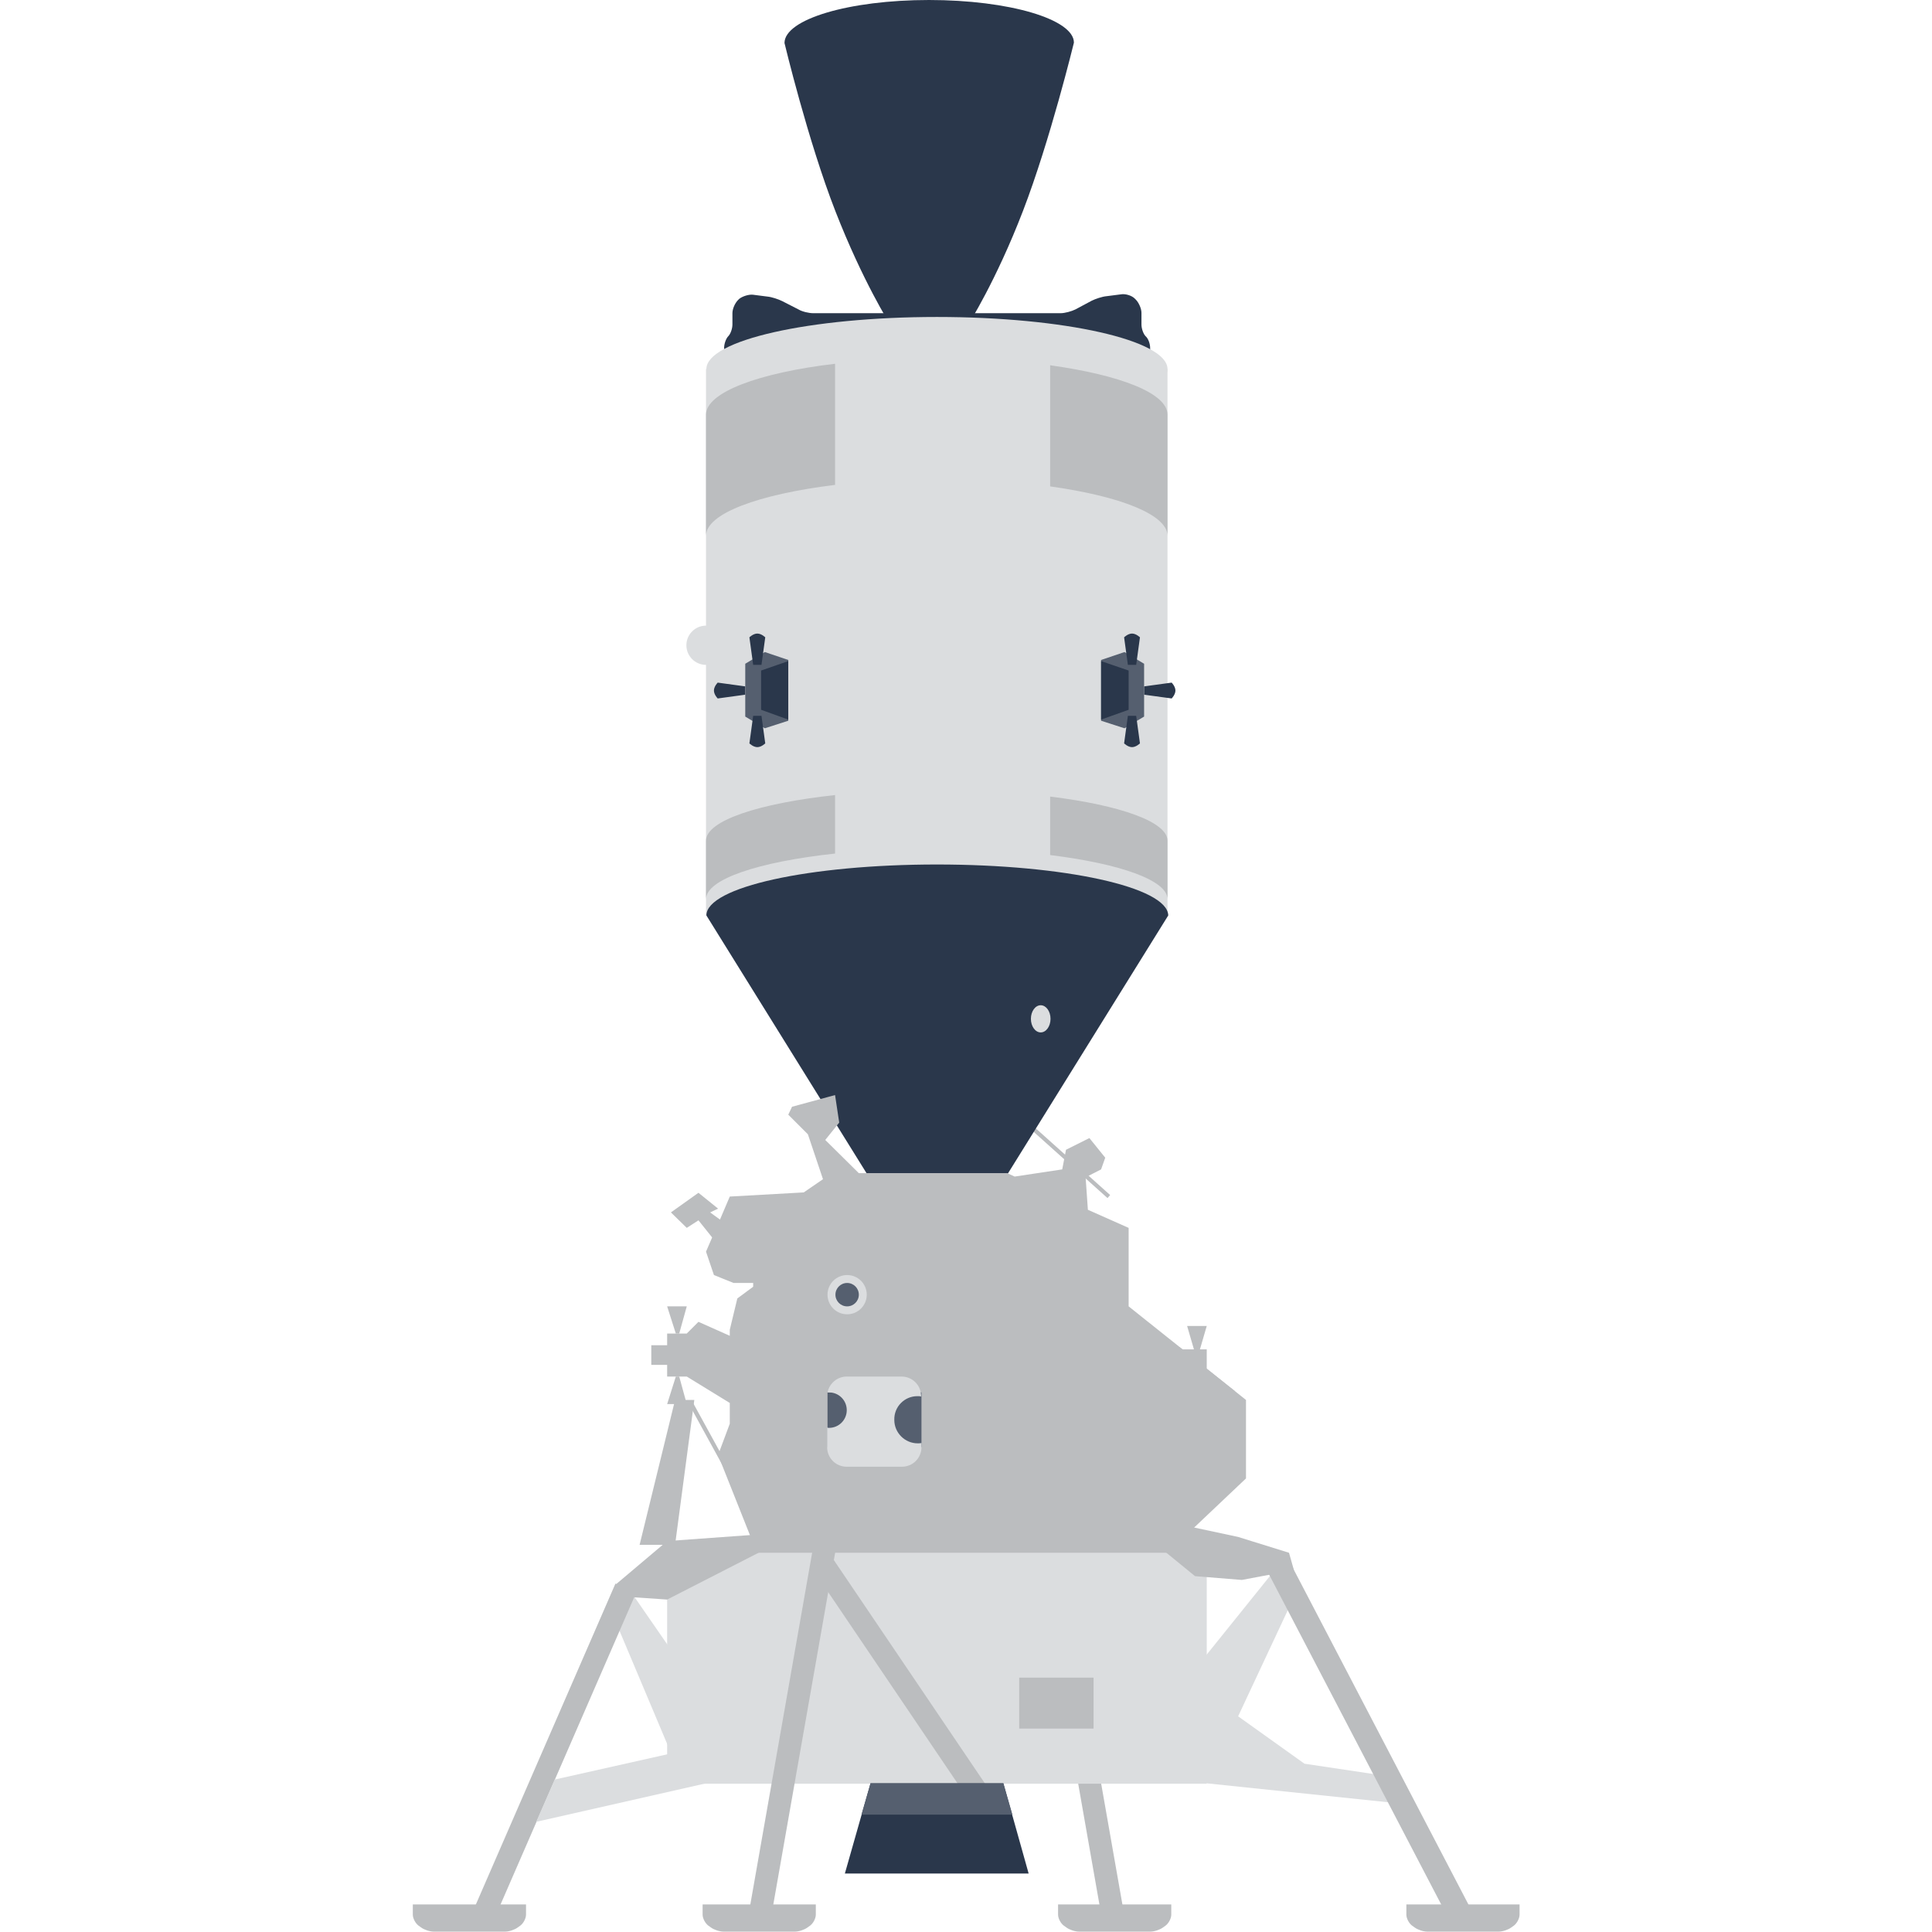
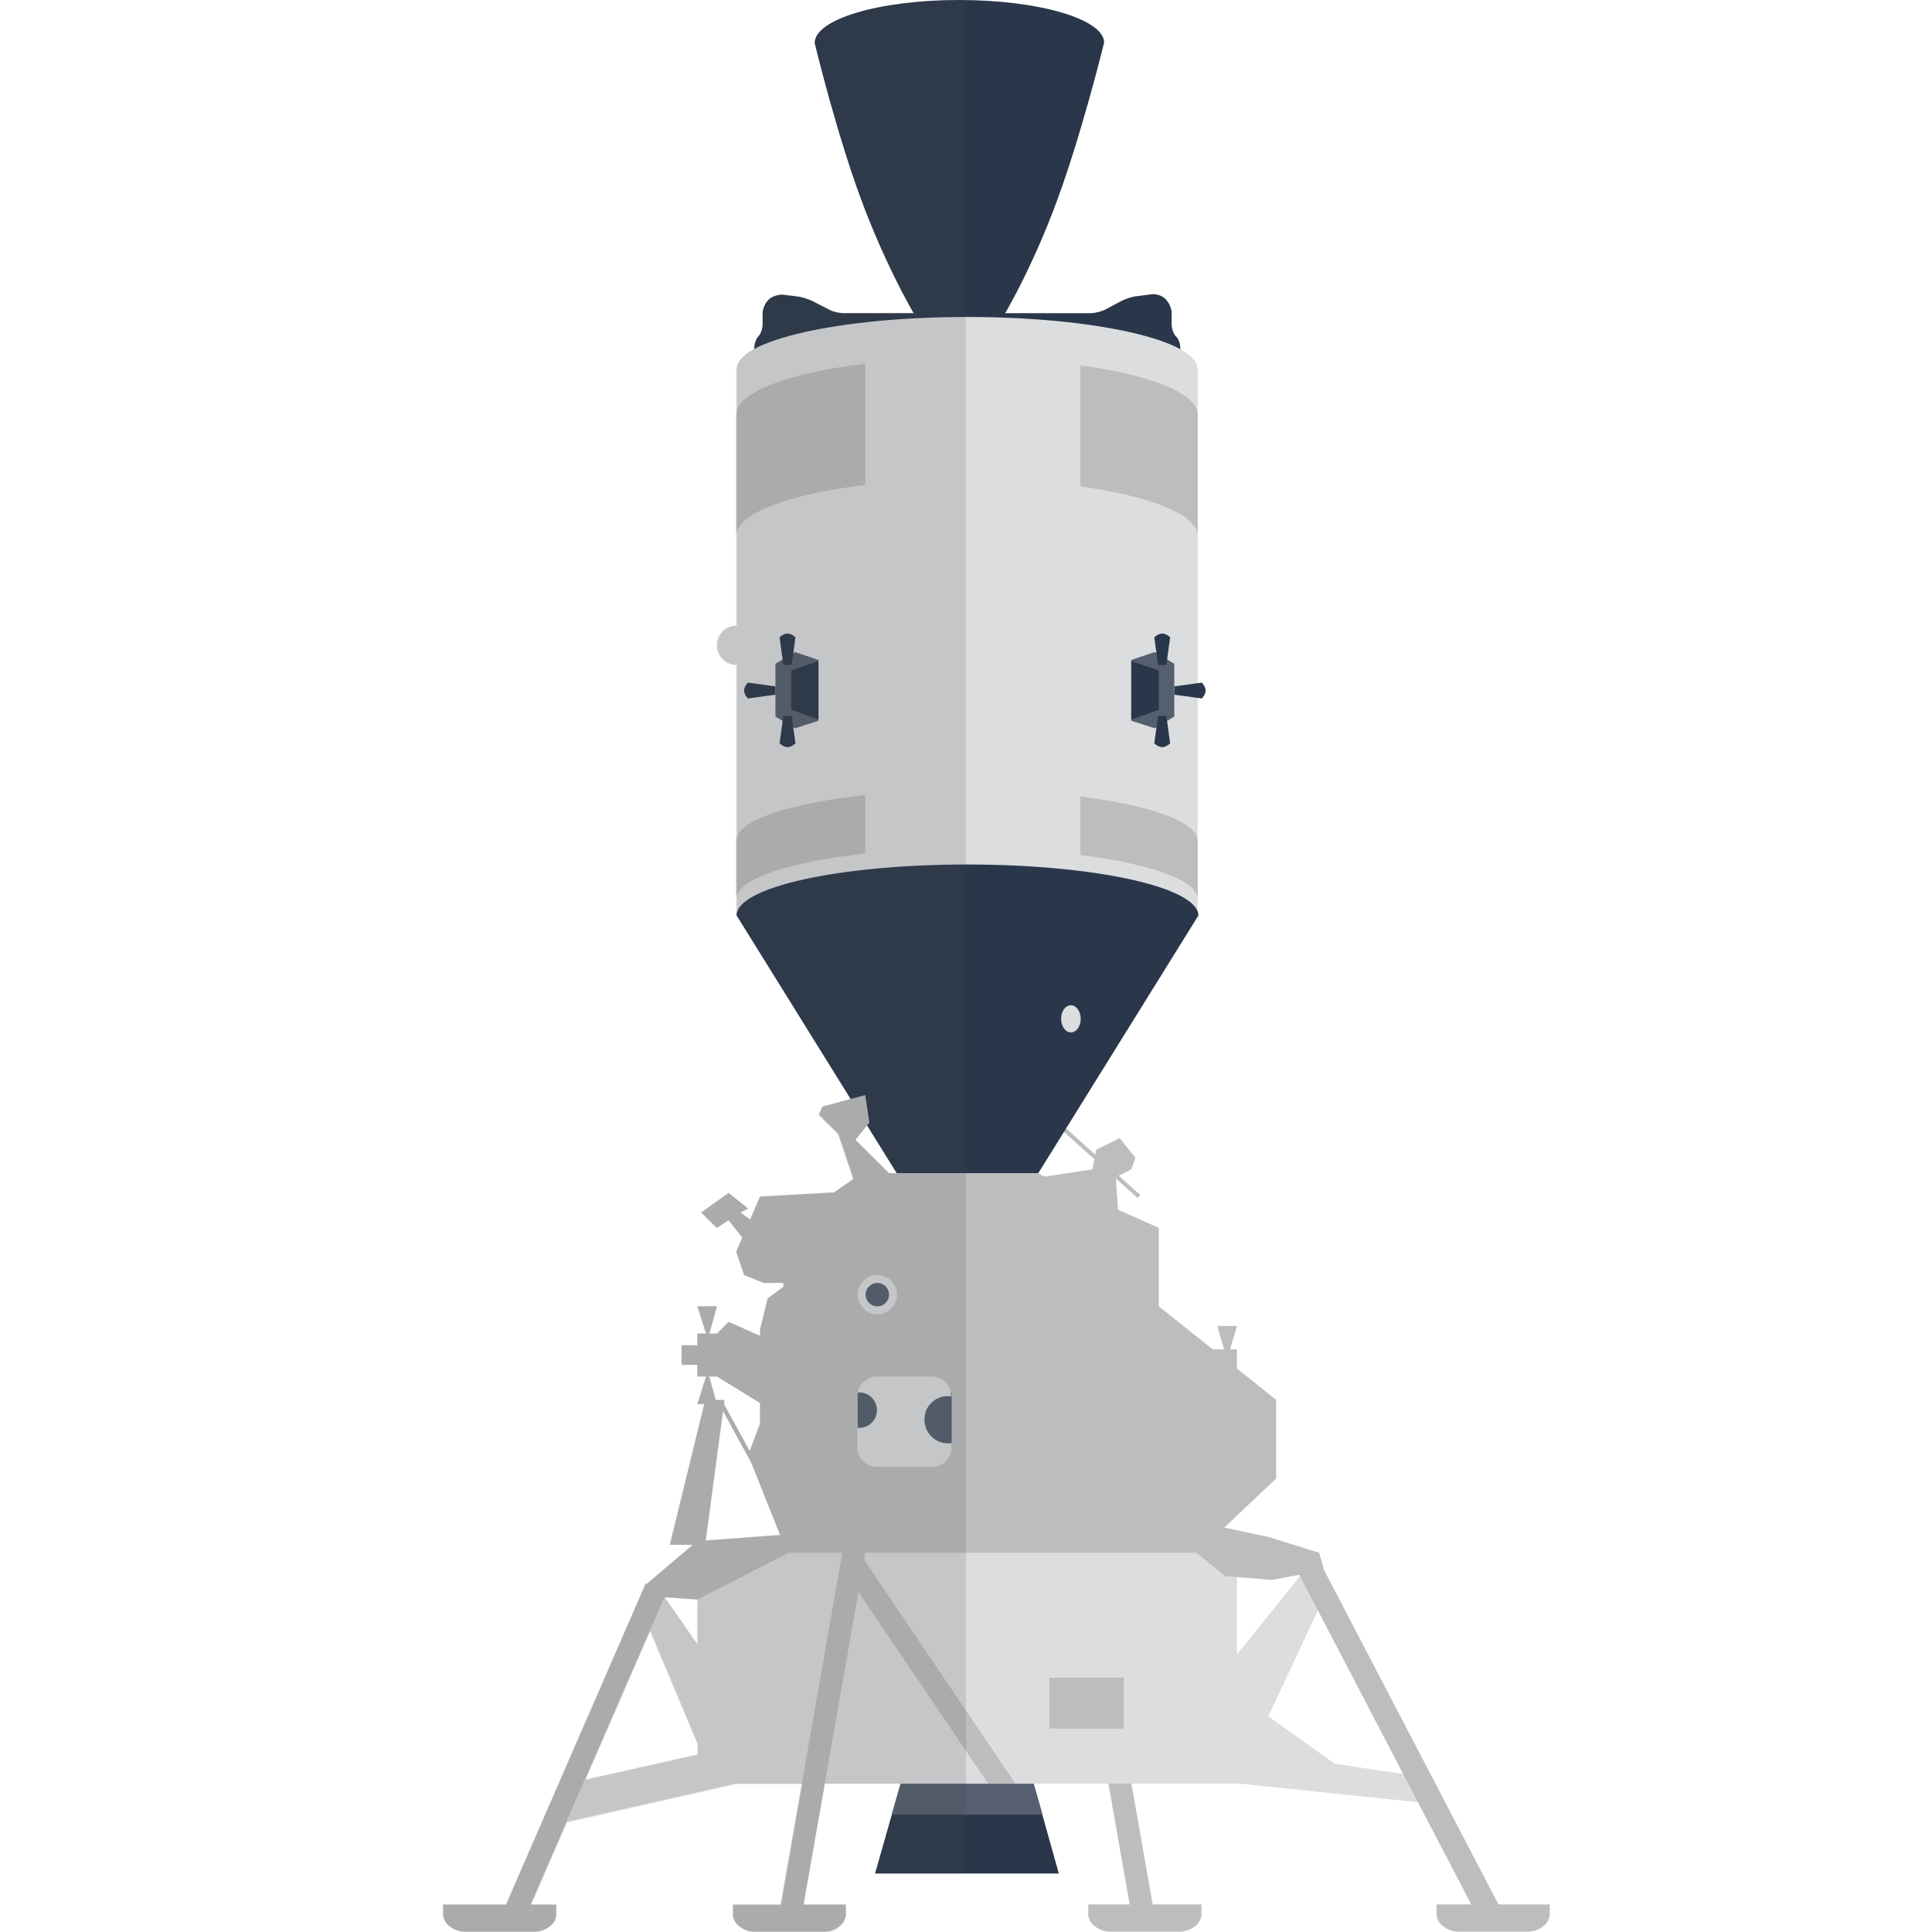
<svg xmlns="http://www.w3.org/2000/svg" version="1.1" id="icon" x="0" y="0" viewBox="0 0 512 512" xml:space="preserve">
-   <style type="text/css">.st0{fill:#bbbdbf}.st1{fill:#2a374b}.st2{fill:#dbdddf}.st3{fill:#555f6f}</style>
-   <path class="st0" d="M293.5 317.5l-20.3-18.2.7-.8 20.3 18.2z" />
-   <path class="st1" d="M246.2 0c-21.2 0-38.3 5.1-38.3 11.4 0 0 6.2 25.9 13.5 44.6s14.5 30 14.5 30h20.7s7.3-11.4 14.5-30.1 13.5-44.6 13.5-44.6c0-6.2-17.2-11.3-38.4-11.3z" />
-   <path class="st1" d="M303.6 89.1c-.6-.6-1.1-2-1.1-3.1v-3.1c0-1.1-.7-2.7-1.5-3.5l-.3-.3c-.8-.8-2.5-1.3-3.6-1.1l-3.9.5c-1.1.1-2.9.7-3.9 1.2L285 82c-1 .5-2.8 1-3.9 1h-65.6c-1.1 0-2.9-.4-3.9-1l-4.3-2.2c-1-.5-2.8-1.1-3.9-1.2l-3.9-.5c-1.1-.1-2.7.4-3.6 1.1l-.3.3c-.8.8-1.5 2.3-1.5 3.5v3c0 1.1-.5 2.5-1.1 3.1-.6.6-1.1 2-1.1 3.1v4.1h112.9v-4.1c0-1.1-.5-2.5-1.2-3.1z" />
-   <path class="st2" d="M187.1 97.8h122.3v144.7H187.1z" />
-   <ellipse class="st2" cx="248.3" cy="97.8" rx="61.1" ry="13.8" />
-   <path class="st1" d="M248.3 229.1c-33.8 0-61.1 6-61.1 13.5l42.5 68.4h37.4l42.5-68.4c-.2-7.5-27.5-13.5-61.3-13.5z" />
-   <path transform="rotate(170.03 286.542 459.645)" class="st0" d="M283.6 411.8h6v95.8h-6z" />
-   <path class="st2" d="M179.9 469.5l-16.6-39.4 4-8.1 27.1 39.2z" />
-   <path transform="rotate(23.509 146.783 464.656)" class="st0" d="M143.8 416.9h6v95.4h-6z" />
-   <path class="st0" d="M137.5 504.7h-28.1v2.7c0 1 .7 2.3 1.5 2.9l.7.5c.8.6 2.3 1.1 3.3 1.1h19c1 0 2.5-.5 3.3-1.1l.7-.5c.8-.6 1.5-1.9 1.5-2.9v-2.7h-1.9zm171 0h-28.1v2.7c0 1 .7 2.3 1.5 2.9l.7.5c.8.6 2.3 1.1 3.3 1.1h19c1 0 2.5-.5 3.3-1.1l.7-.5c.8-.6 1.5-1.9 1.5-2.9v-2.7h-1.9zm-94.3 0h-28v2.7c0 1 .7 2.3 1.5 2.9l.7.5c.8.6 2.3 1.1 3.3 1.1h19c1 0 2.5-.5 3.3-1.1l.7-.5c.8-.6 1.5-1.9 1.5-2.9v-2.7h-2zm186.6 0h-28.1v2.7c0 1 .7 2.3 1.5 2.9l.7.5c.8.6 2.3 1.1 3.3 1.1h19c1 0 2.5-.5 3.3-1.1l.7-.5c.8-.6 1.5-1.9 1.5-2.9v-2.7h-1.9z" />
-   <path class="st2" d="M187.1 472.6l-45 10.2 4.9-11.2 37-8.3zm155.5-48.7l-22.8 48.7-16.6-13.5 34.2-42.5z" />
-   <path class="st2" d="M366.4 470.5l-20.7-3.1-21.7-15.5-4.2 20.7 49.8 5.2z" />
-   <path transform="rotate(152.449 362.672 461.02)" class="st0" d="M359.4 409.6h6.4v102.9h-6.4z" />
-   <path class="st2" d="M176.8 408.4h143v64.3h-143z" />
-   <path transform="rotate(9.97 210.397 456.87)" class="st0" d="M207.3 406.2h6v101.4h-6z" />
-   <path transform="rotate(-34.075 239.238 445.72)" class="st0" d="M236.2 407.3h6v76.8h-6z" />
-   <path class="st0" d="M205.8 406.3l-29 2.1-13.5 11.4 4.7 3.5 8.8.6L202 411z" />
-   <path class="st0" d="M169.5 409.4h9.4L184 371h-5.1z" />
-   <path class="st0" d="M299.1 346.2v-20.8l-10.8-4.8-.6-8.6 4.1-2.1 1.1-3.1-4.2-5.2-6.2 3.1-1 5.2-12.6 1.9-2-.9h-39.3l-8.9-8.8 3.7-4.6-1.1-7.3-11.4 3.1-1 2.1 5.2 5.2 4 11.9-5.1 3.5-19.6 1.1-2.6 6.1-2.6-1.9 2.1-1-5.2-4.2-7.3 5.2 4.2 4.1 3.1-2 3.6 4.5v.1l-1.6 3.7 2.1 6.2 5.2 2.1h5.2v1l-4.2 3.1-2 8.3v1.6l-8.3-3.7-3.1 3.1h-5.2v11.4h5.2l11.4 7v5.5l-3.1 8.3 10.3 25.9h108.8l20.8-19.7V371z" />
-   <path class="st0" d="M316.7 417.7l12.4 1 13.8-2.6-1.3-4.6-13.5-4.2-14.5-3.1-8.3 4.2z" />
-   <path class="st3" d="M219.3 369h24.9v14.5h-24.9z" />
-   <circle class="st2" cx="224.5" cy="343.1" r="5.2" />
-   <circle class="st3" cx="224.5" cy="343.1" r="3.1" />
-   <circle class="st2" cx="187.1" cy="171" r="5.2" />
-   <path class="st0" d="M319.8 363.8v-6.2h-9.2l8.2 7.2z" />
-   <path class="st0" d="M314.6 351.4l2.1 7.2h1l2.1-7.2z" />
-   <path class="st1" d="M197.5 181.9l-7.3-1s-1 1-1 2.1 1 2.1 1 2.1l7.3-1v-2.2z" />
-   <path class="st3" d="M202.7 172.8l-5.2 3.1v14l5.2 3.1 6.2-2v-16.1z" />
-   <path class="st1" d="M199.6 176.2l-1-7.3s1-1 2.1-1 2.1 1 2.1 1l-1 7.3h-2.2zm0 13.5l-1 7.3s1 1 2.1 1 2.1-1 2.1-1l-1-7.3h-2.2zm2.1-12v10.4l7.2 2.6v-15.5zm101.5 4.2l7.3-1s1 1 1 2.1-1 2.1-1 2.1l-7.3-1v-2.2z" />
-   <path class="st3" d="M298 172.8l5.2 3.1v14L298 193l-6.2-2v-16.1z" />
-   <path class="st1" d="M301.1 176.2l1-7.3s-1-1-2.1-1-2.1 1-2.1 1l1 7.3h2.2zm0 13.5l1 7.3s-1 1-2.1 1-2.1-1-2.1-1l1-7.3h2.2zm-2-12v10.4l-7.3 2.6v-15.5z" />
-   <path class="st0" d="M221.3 96.4c-20.3 2.4-34.2 7.6-34.2 13.5V142c0-5.9 13.9-11 34.2-13.5V96.4zm57 .4v32.1c18.6 2.6 31.1 7.5 31.1 13.1v-32.1c0-5.7-12.5-10.5-31.1-13.1zm-57 113.9c-20.3 2.2-34.2 6.8-34.2 12.1v15.5c0-5.3 13.9-9.9 34.2-12.1v-15.5zm57 .4v15.5c18.6 2.3 31.1 6.7 31.1 11.7v-15.5c0-5-12.5-9.4-31.1-11.7z" />
-   <ellipse class="st2" cx="275.8" cy="270" rx="2.6" ry="3.6" />
-   <path class="st2" d="M243.1 370c.4 0 .7 0 1 .1v-.1c0-2.9-2.3-5.2-5.2-5.2h-14.5c-2.5 0-4.6 1.8-5.1 4.2h.4c2.6 0 4.7 2.1 4.7 4.7s-2.1 4.7-4.7 4.7c-.2 0-.3 0-.5-.1v5.2c0 2.9 2.3 5.2 5.2 5.2H239c2.9 0 5.2-2.3 5.2-5.2v-1.1c-.3.1-.7.1-1 .1-3.4 0-6.2-2.8-6.2-6.2-.1-3.5 2.7-6.3 6.1-6.3z" />
-   <path class="st0" d="M176.8 346.2l2.3 7.2h.9l2-7.2zm0 25.9l2.3-7.3h.9l2 7.3z" />
-   <path class="st1" d="M265.9 472.6h-35.2l-6.8 23.9h48.7z" />
-   <path class="st3" d="M268.3 480.9l-2.4-8.3h-35.2l-2.4 8.3z" />
-   <path class="st0" d="M172.6 356.5h5.2v5.2h-5.2zm10.2 14.8l9.5 17.3" />
-   <path transform="rotate(-28.738 187.554 380.004)" class="st0" d="M187 370.1h1.1v19.8H187z" />
-   <path class="st0" d="M312.6 357l-27 2.6 18.7 15.6 23-6.5zm-33.2-13.9v3.1l-5.2 3.1v3.1l3.1 4.1 7.3-3.1v-34.5l-10.3-4.7-5.3 18.5 3.1 5.2zm-9.3 101.5h19.7v13.5h-19.7z" />
+   <style type="text/css">.st0{fill:#2a374b}.st1{fill:#555f6f}.st2{fill:#bbbdbf}.st3{fill:#dbdddf}</style>
+   <path class="st0" d="M273.9 472.6h-35.2l-6.8 23.9h48.7z" />
+   <path class="st1" d="M276.3 480.9l-2.4-8.3h-35.2l-2.4 8.3z" />
+   <path class="st2" d="M301.5 317.5l-20.3-18.2.7-.8 20.3 18.2z" />
+   <path class="st0" d="M254.2 0c-21.2 0-38.3 5.1-38.3 11.4 0 0 6.2 25.9 13.5 44.6s14.5 30 14.5 30h20.7s7.3-11.4 14.5-30.1 13.5-44.6 13.5-44.6c0-6.2-17.2-11.3-38.4-11.3z" />
+   <path class="st0" d="M311.6 89.1c-.6-.6-1.1-2-1.1-3.1v-3.1c0-1.1-.7-2.7-1.5-3.5l-.3-.3c-.8-.8-2.5-1.3-3.6-1.1l-3.9.5c-1.1.1-2.9.7-3.9 1.2L293 82c-1 .5-2.8 1-3.9 1h-65.6c-1.1 0-2.9-.4-3.9-1l-4.3-2.2c-1-.5-2.8-1.1-3.9-1.2l-3.9-.5c-1.1-.1-2.7.4-3.6 1.1l-.3.3c-.8.8-1.5 2.3-1.5 3.5v3c0 1.1-.5 2.5-1.1 3.1s-1.1 2-1.1 3.1v4.1h112.9v-4.1c0-1.1-.5-2.5-1.2-3.1z" />
+   <path class="st3" d="M195.1 97.8h122.3v144.7H195.1z" />
+   <ellipse class="st3" cx="256.3" cy="97.8" rx="61.1" ry="13.8" />
+   <path class="st0" d="M256.3 229.1c-33.8 0-61.1 6-61.1 13.5l42.5 68.4h37.4l42.5-68.4c-.2-7.5-27.5-13.5-61.3-13.5z" />
+   <path transform="rotate(-9.97 294.423 459.642)" class="st2" d="M291.5 411.7h6v95.8h-6z" />
+   <path class="st3" d="M187.9 469.5l-16.6-39.4 4-8.1 27.1 39.2z" />
+   <path transform="rotate(-66.491 154.822 464.61)" class="st2" d="M107.1 461.6h95.4v6h-95.4z" />
+   <path class="st2" d="M145.5 504.7h-28.1v2.7c0 1 .7 2.3 1.5 2.9l.7.5c.8.6 2.3 1.1 3.3 1.1h19c1 0 2.5-.5 3.3-1.1l.7-.5c.8-.6 1.5-1.9 1.5-2.9v-2.7h-1.9zm171 0h-28.1v2.7c0 1 .7 2.3 1.5 2.9l.7.5c.8.6 2.3 1.1 3.3 1.1h19c1 0 2.5-.5 3.3-1.1l.7-.5c.8-.6 1.5-1.9 1.5-2.9v-2.7h-1.9zm-94.3 0h-28v2.7c0 1 .7 2.3 1.5 2.9l.7.5c.8.6 2.3 1.1 3.3 1.1h19c1 0 2.5-.5 3.3-1.1l.7-.5c.8-.6 1.5-1.9 1.5-2.9v-2.7h-2zm186.6 0h-28.1v2.7c0 1 .7 2.3 1.5 2.9l.7.5c.8.6 2.3 1.1 3.3 1.1h19c1 0 2.5-.5 3.3-1.1l.7-.5c.8-.6 1.5-1.9 1.5-2.9v-2.7h-1.9z" />
+   <path class="st3" d="M195.1 472.6l-45 10.2 4.9-11.2 37-8.3zm155.5-48.7l-22.8 48.7-16.6-13.5 34.2-42.5z" />
+   <path class="st3" d="M374.4 470.5l-20.7-3.1-21.7-15.5-4.2 20.7 49.8 5.2z" />
+   <path transform="rotate(-27.551 370.71 460.976)" class="st2" d="M367.5 409.5h6.4v102.9h-6.4z" />
+   <path class="st3" d="M184.8 408.4h143v64.3h-143z" />
+   <path transform="rotate(-80.038 218.293 456.89)" class="st2" d="M167.6 453.9H269v6H167.6z" />
+   <path class="st2" d="M269.1 472.7l-40.9-60.5-5 3.4 38.7 57.1zm-55.3-66.4l-29 2.1-13.5 11.4 4.7 3.5 8.8.6L210 411z" />
+   <path class="st2" d="M177.5 409.4h9.4L192 371h-5.1z" />
+   <path class="st2" d="M307.1 346.2v-20.8l-10.8-4.8-.6-8.6 4.1-2.1 1.1-3.1-4.2-5.2-6.2 3.1-1 5.2-12.6 1.9-2-.9h-39.3l-8.9-8.8 3.7-4.6-1.1-7.3-11.4 3.1-1 2.1 5.2 5.2 4 11.9-5.1 3.5-19.6 1.1-2.6 6.1-2.6-1.9 2.1-1-5.2-4.2-7.3 5.2 4.2 4.1 3.1-2 3.6 4.5v.1l-1.6 3.7 2.1 6.2 5.2 2.1h5.2v1l-4.2 3.1-2 8.3v1.6l-8.3-3.7-3.1 3.1h-5.2v11.4h5.2l11.4 7v5.5l-3.1 8.3 10.3 25.9h108.8l20.8-19.7V371z" />
+   <path class="st2" d="M324.7 417.7l12.4 1 13.8-2.6-1.3-4.6-13.5-4.2-14.5-3.1-8.3 4.2z" />
+   <path class="st1" d="M227.3 369h24.9v14.5h-24.9z" />
+   <circle class="st3" cx="232.5" cy="343.1" r="5.2" />
+   <circle class="st1" cx="232.5" cy="343.1" r="3.1" />
+   <circle class="st3" cx="195.1" cy="171" r="5.2" />
+   <path class="st2" d="M327.8 363.8v-6.2h-9.2l8.2 7.2z" />
+   <path class="st2" d="M322.6 351.4l2.1 7.2h1l2.1-7.2z" />
+   <path class="st0" d="M205.5 181.9l-7.3-1s-1 1-1 2.1 1 2.1 1 2.1l7.3-1v-2.2z" />
+   <path class="st1" d="M210.7 172.8l-5.2 3.1v14l5.2 3.1 6.2-2v-16.1z" />
+   <path class="st0" d="M207.6 176.2l-1-7.3s1-1 2.1-1 2.1 1 2.1 1l-1 7.3h-2.2zm0 13.5l-1 7.3s1 1 2.1 1 2.1-1 2.1-1l-1-7.3h-2.2zm2.1-12v10.4l7.2 2.6v-15.5zm101.5 4.2l7.3-1s1 1 1 2.1-1 2.1-1 2.1l-7.3-1v-2.2z" />
+   <path class="st1" d="M306 172.8l5.2 3.1v14L306 193l-6.2-2v-16.1z" />
+   <path class="st0" d="M309.1 176.2l1-7.3s-1-1-2.1-1-2.1 1-2.1 1l1 7.3h2.2zm0 13.5l1 7.3s-1 1-2.1 1-2.1-1-2.1-1l1-7.3h2.2zm-2-12v10.4l-7.3 2.6v-15.5z" />
+   <path class="st2" d="M229.3 96.4c-20.3 2.4-34.2 7.6-34.2 13.5V142c0-5.9 13.9-11 34.2-13.5V96.4zm57 .4v32.1c18.6 2.6 31.1 7.5 31.1 13.1v-32.1c0-5.7-12.5-10.5-31.1-13.1zm-57 113.9c-20.3 2.2-34.2 6.8-34.2 12.1v15.5c0-5.3 13.9-9.9 34.2-12.1v-15.5zm57 .4v15.5c18.6 2.3 31.1 6.7 31.1 11.7v-15.5c0-5-12.5-9.4-31.1-11.7z" />
+   <ellipse class="st3" cx="283.8" cy="270" rx="2.6" ry="3.6" />
+   <path class="st3" d="M251.1 370c.4 0 .7 0 1 .1v-.1c0-2.9-2.3-5.2-5.2-5.2h-14.5c-2.5 0-4.6 1.8-5.1 4.2h.4c2.6 0 4.7 2.1 4.7 4.7s-2.1 4.7-4.7 4.7c-.2 0-.3 0-.5-.1v5.2c0 2.9 2.3 5.2 5.2 5.2H247c2.9 0 5.2-2.3 5.2-5.2v-1.1c-.3.1-.7.1-1 .1-3.4 0-6.2-2.8-6.2-6.2-.1-3.5 2.7-6.3 6.1-6.3z" />
+   <path class="st2" d="M184.8 346.2l2.3 7.2h.9l2-7.2zm0 25.9l2.3-7.3h.9l2 7.3zm-4.2-15.6h5.2v5.2h-5.2z" />
+   <path fill="none" d="M190.8 371.3l9.5 17.3" />
+   <path transform="rotate(-28.738 195.549 380.002)" class="st2" d="M195 370.1h1.1v19.8H195z" />
+   <path class="st2" d="M320.6 357l-27 2.6 18.7 15.6 23-6.5zm-33.2-13.9v3.1l-5.2 3.1v3.1l3.1 4.1 7.3-3.1v-34.5l-10.3-4.7-5.3 18.5 3.1 5.2zm-9.3 101.5h19.7v13.5h-19.7z" />
+   <path d="M222.6 510.4c.8-.6 1.5-1.9 1.5-2.9v-2.7H213l5.6-32.1h20.1l-2.3 8.3-4.4 15.5h24V0h-1.8c-21.2 0-38.3 5.1-38.3 11.4 0 0 6.2 25.9 13.5 44.6 5 12.9 10.1 22.4 12.7 26.9h-18.5c-1.1 0-2.9-.4-3.9-1l-4.3-2.2c-1-.5-2.8-1.1-3.9-1.2l-3.9-.5c-1.1-.1-2.7.4-3.6 1.1l-.3.3c-.8.8-1.5 2.3-1.5 3.5V86c0 1.1-.5 2.5-1.1 3.1s-1.1 2-1.1 3.1v.2c-3 1.6-4.7 3.4-4.7 5.3v68.1c-2.9 0-5.2 2.3-5.2 5.2s2.3 5.2 5.2 5.2v66.2l30.3 48.7-7.5 2-1 2.1 5.2 5.2 4 11.9-5.3 3.7-19.6 1.1-2.6 6.1-2.6-1.9 2.1-1-5.2-4.1-7.3 5.2 4.1 4.1 3.1-2.1 3.7 4.6-1.6 3.7 2.1 6.2 5.2 2.1h5.2v1l-4.1 3.1-2.1 8.3v1.6l-8.3-3.7-3.1 3.1h-2l2-7.3h-5.2l2.3 7.3h-2.3v3.1h-4.1v5.2h4.1v3.1h2.3l-2.3 7.3h1.8l-9.1 37.3h6l-12.2 10.4.1.1-.3-.2-37 85.1h-16.6v2.7c0 1 .7 2.3 1.5 2.9l.7.5c.8.6 2.3 1.1 3.3 1.1h19c1 0 2.5-.5 3.3-1.1l.7-.5c.8-.6 1.5-1.9 1.5-2.9v-2.7h-6.7l31.6-72.6 12.6 30v2.8l-29.8 6.7-4.9 11.3 45-10.2h17.4l-5.6 32.1h-12.8v2.7c0 1 .7 2.3 1.5 2.9l.7.5c.8.6 2.3 1.1 3.3 1.1h19c1 0 2.5-.5 3.3-1.1l.5-.6zm7.2-212.2l7.9 12.7h-2.1l-8.9-8.9 3.1-3.8zm-45 137.5l-8.6-12.4 8.6.6v11.8zm5.2-70.9l11.4 7v5.4l-2.7 7.2-6.8-12.3.1-1.1h-2.4l-1.7-6.2h2.1zm-3 43.4l4.6-34.2 7.4 13.5 7.7 19.2-19.7 1.5z" opacity=".15" fill="#444" />
</svg>
